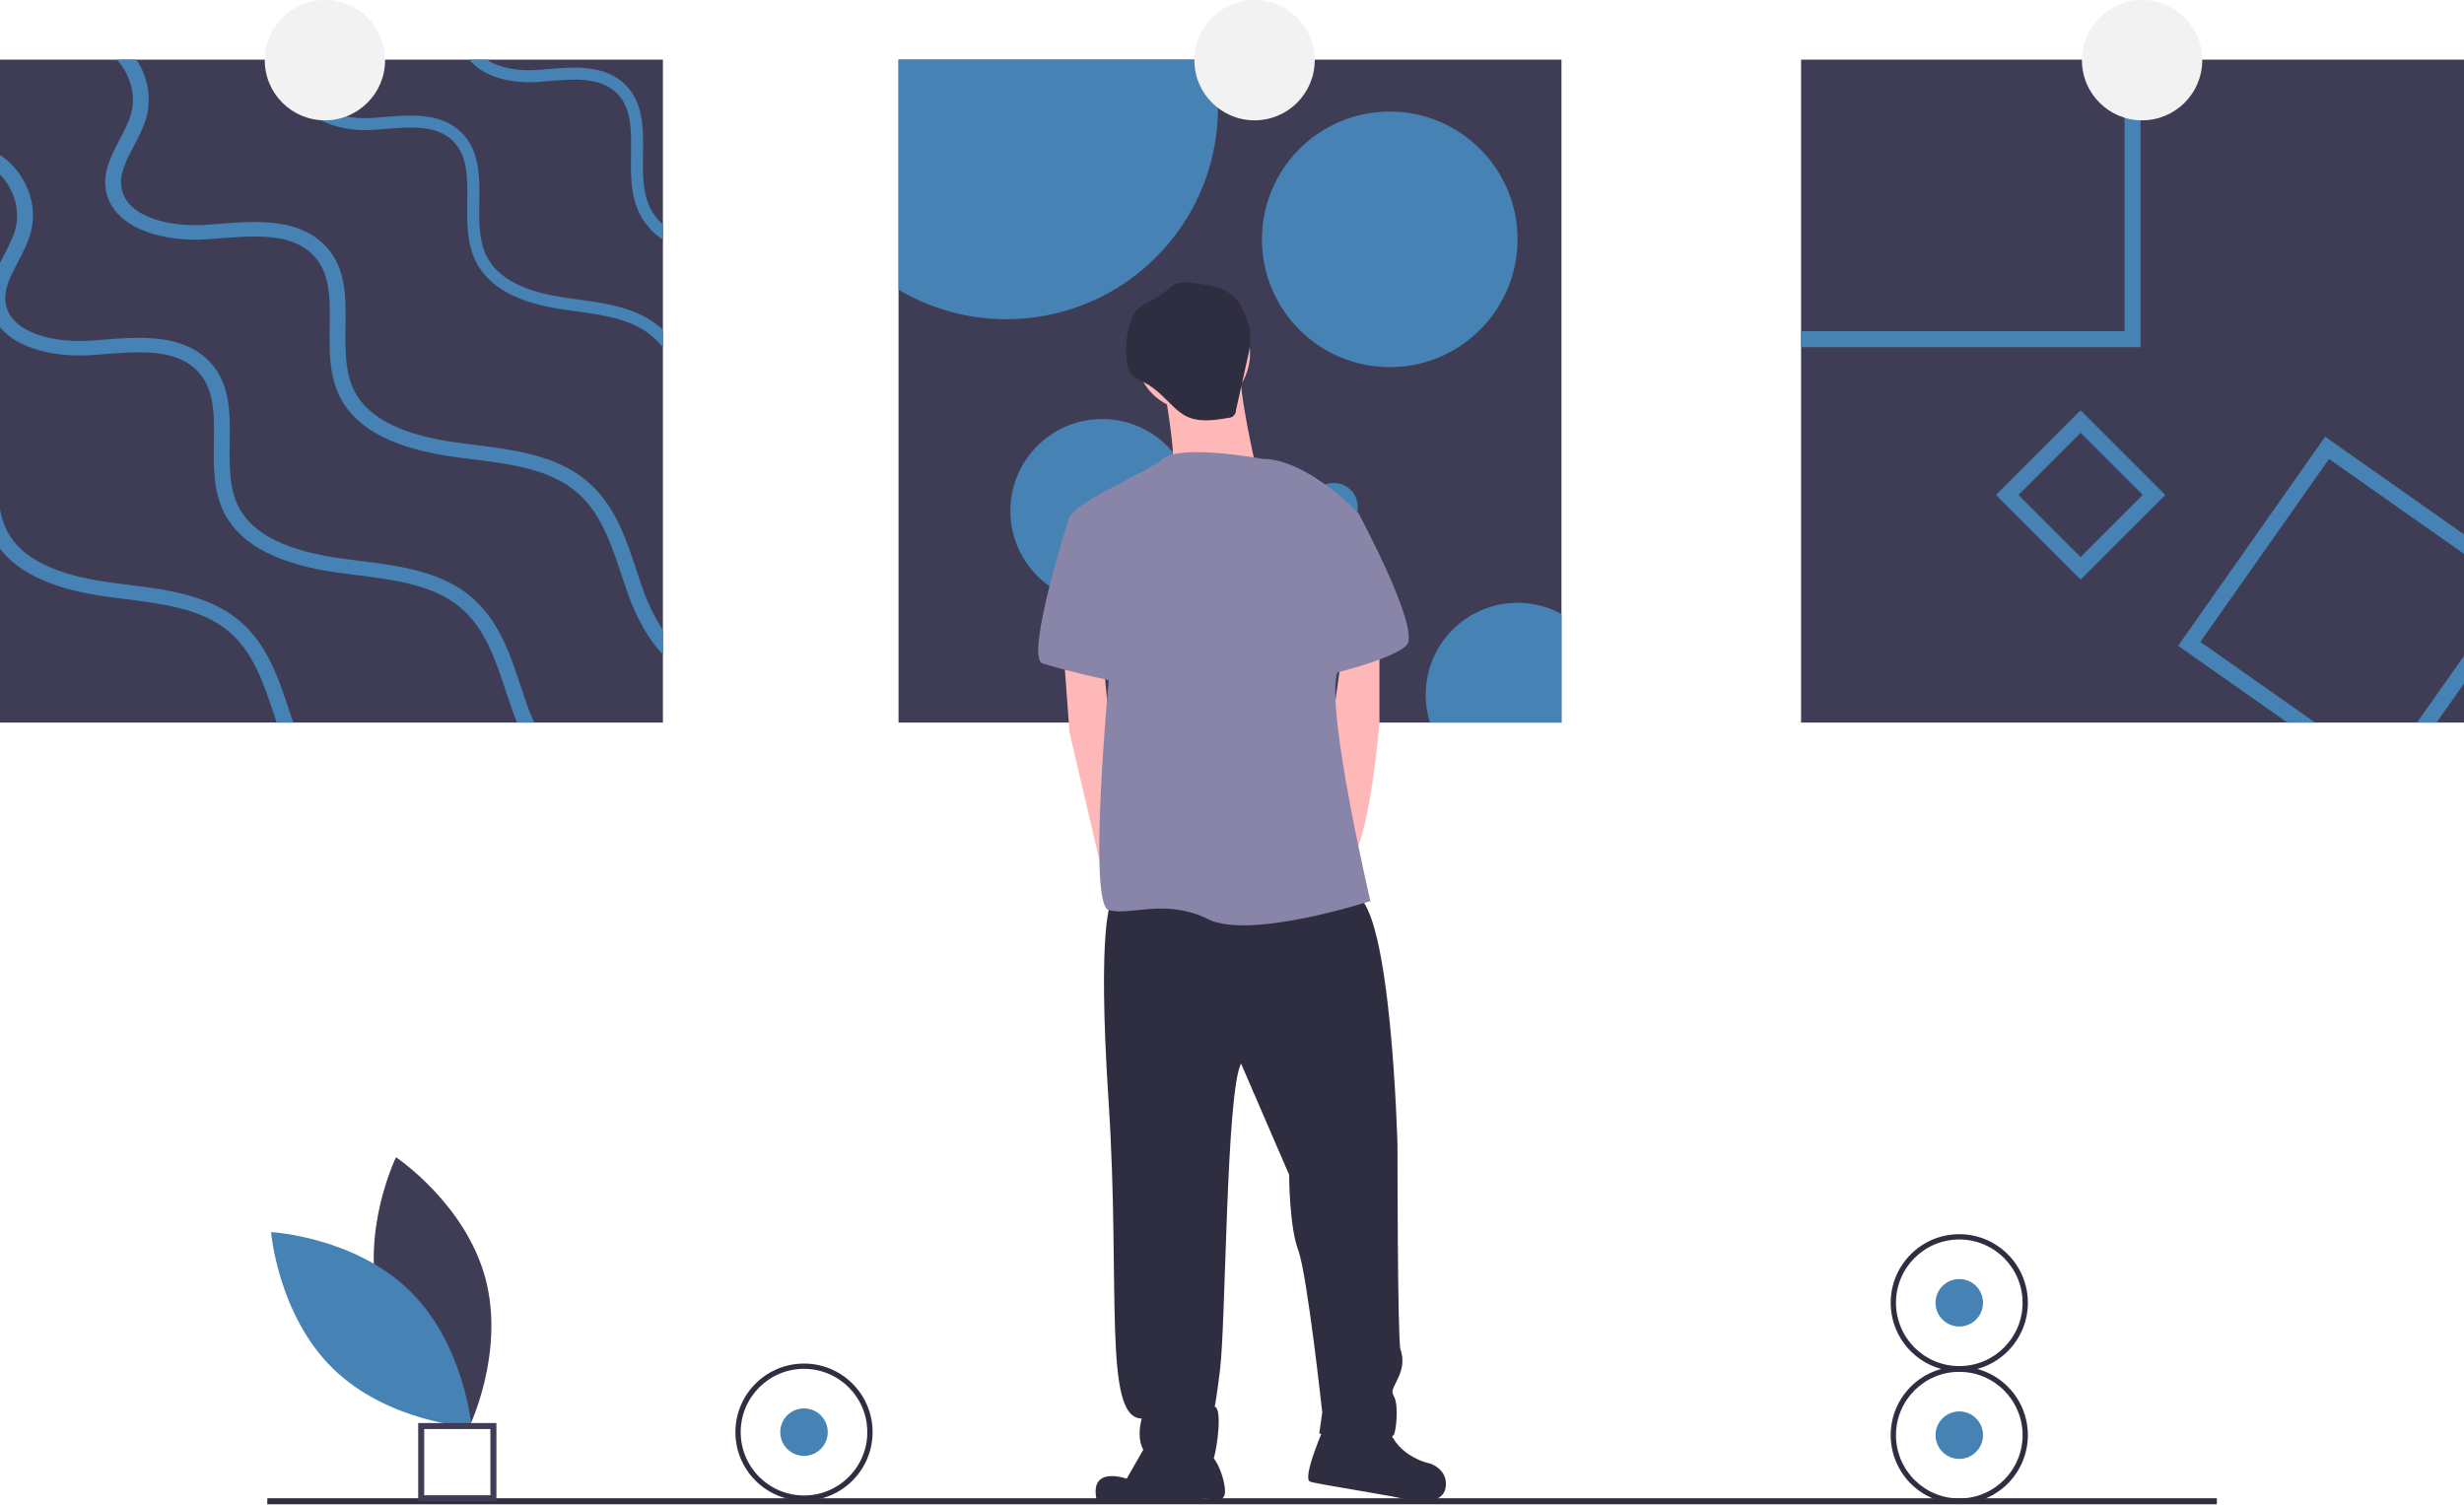
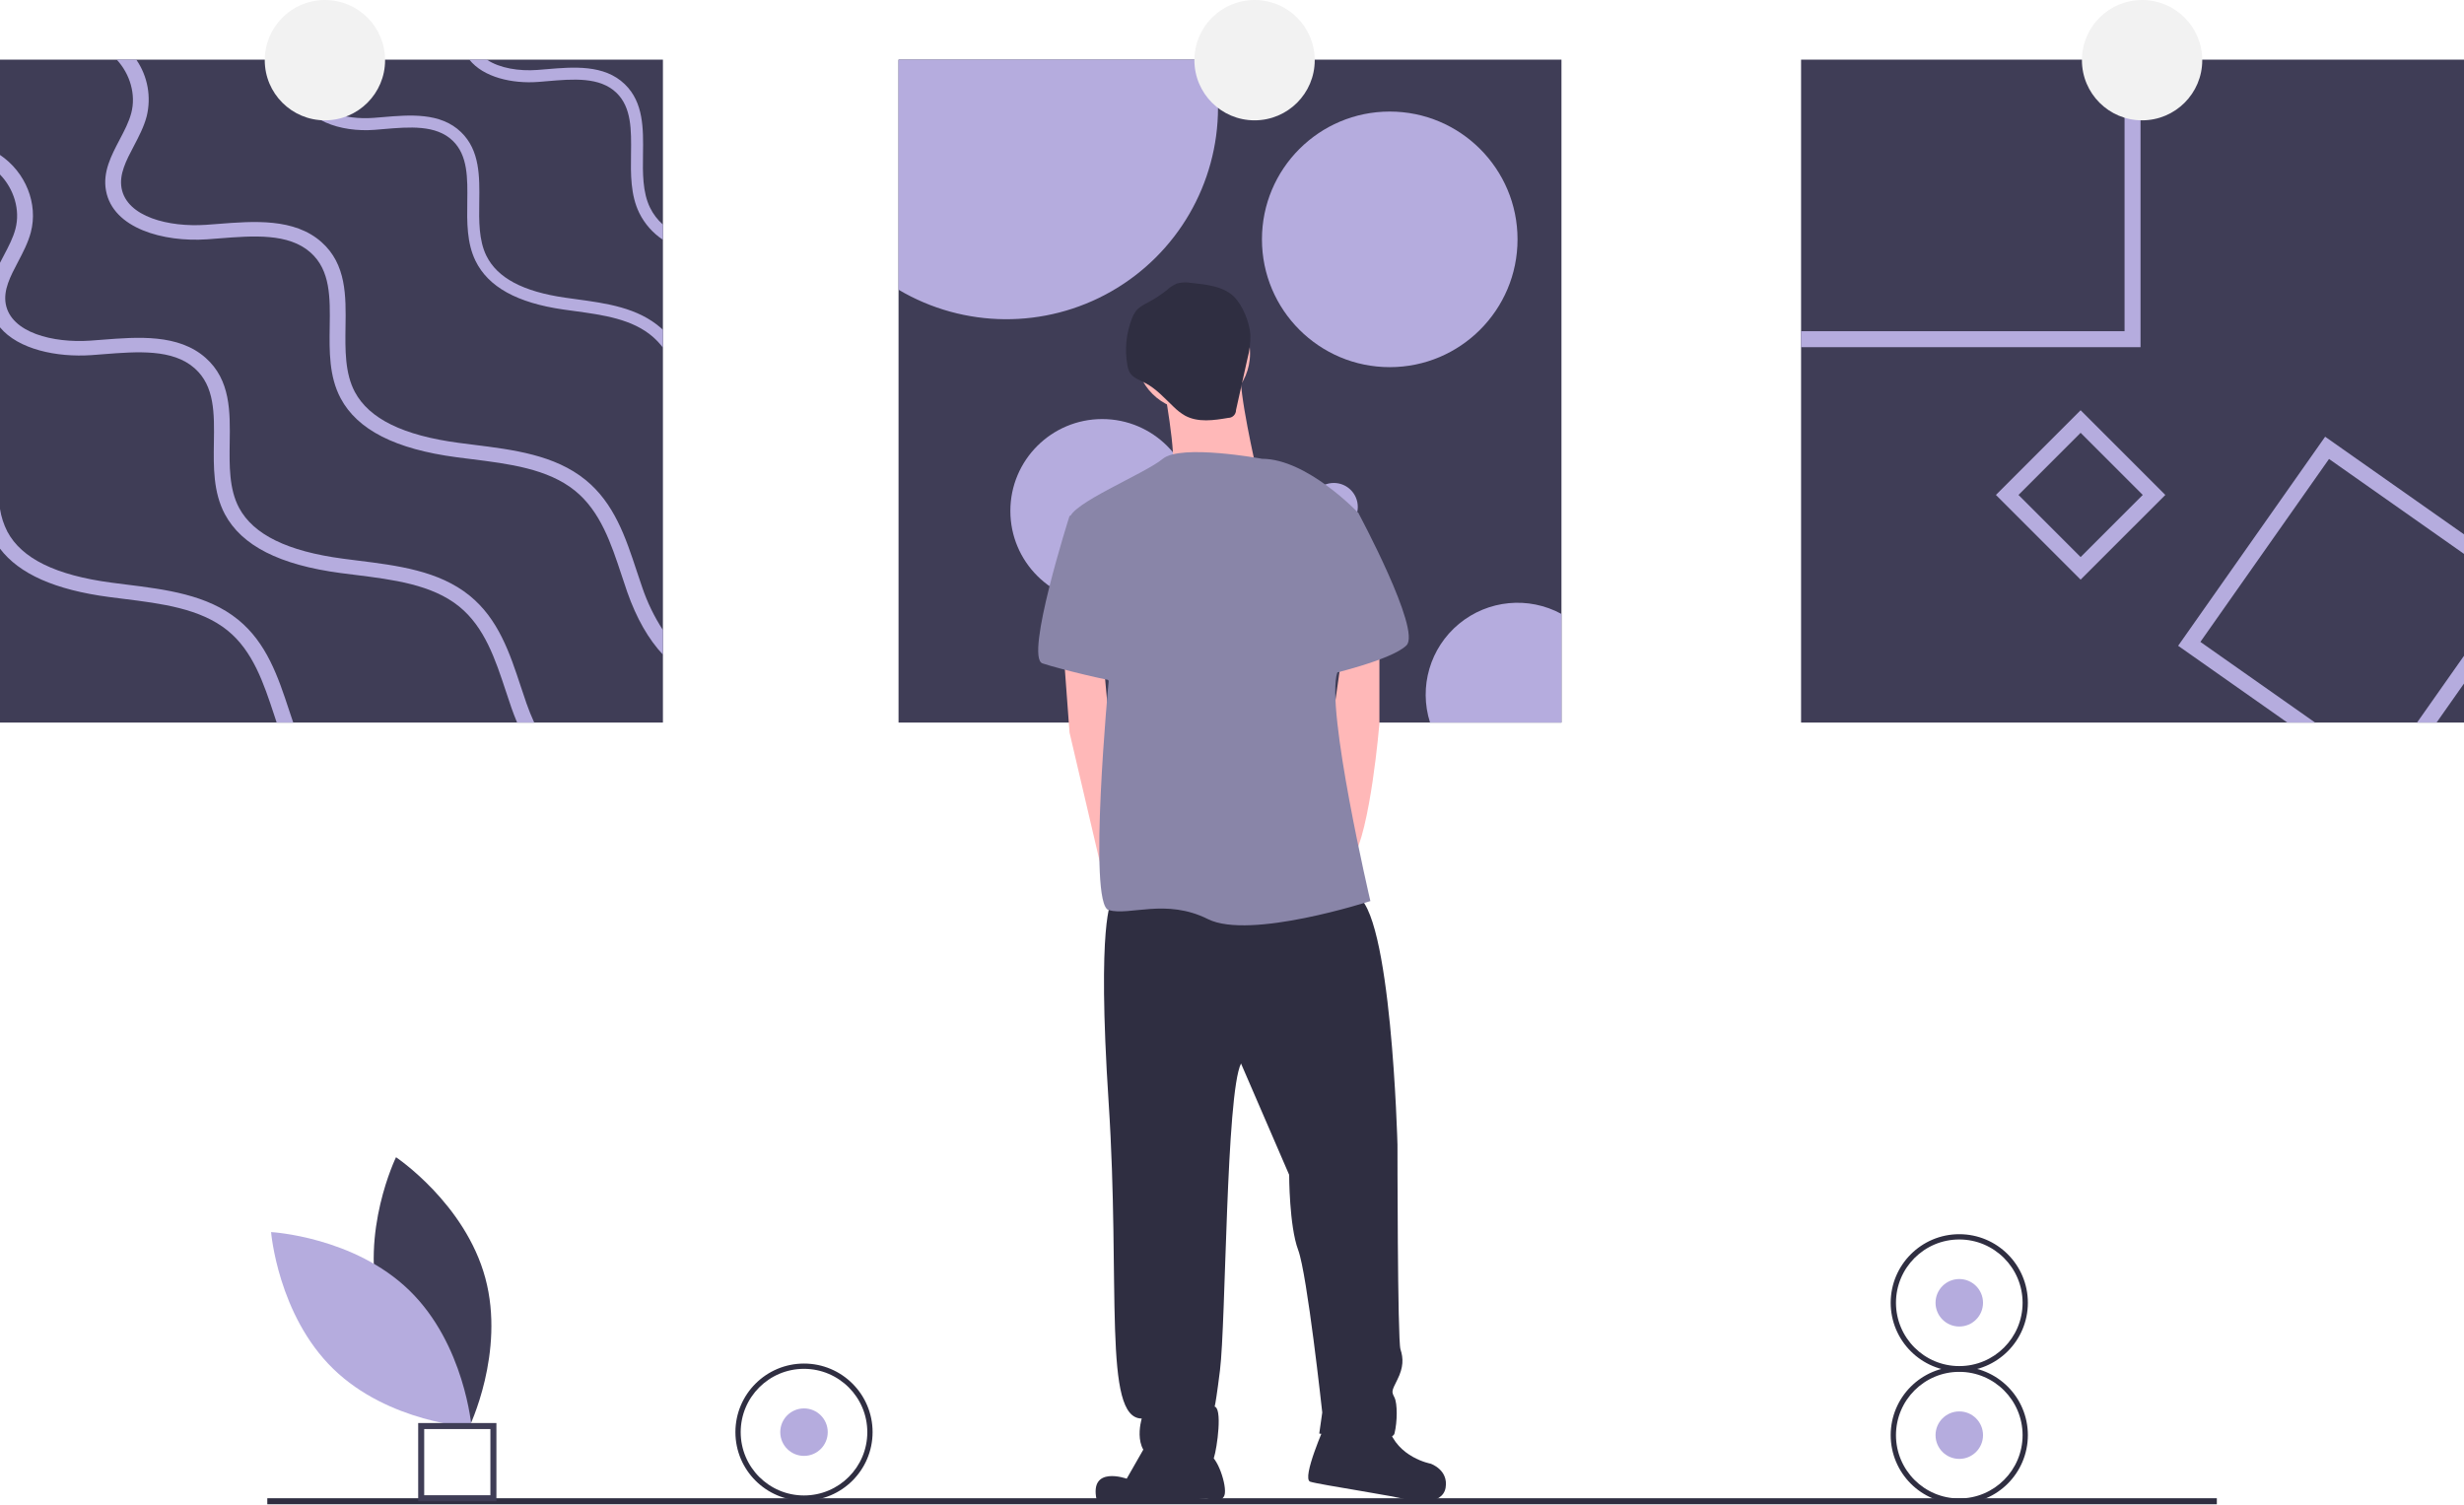
<svg xmlns="http://www.w3.org/2000/svg" data-name="Layer 1" width="1046" height="638.584" viewBox="0 0 1046 638.584">
  <path d="M238.231,685.353c8.565,31.662,37.903,51.271,37.903,51.271s15.451-31.725,6.886-63.387-37.903-51.271-37.903-51.271S229.666,653.692,238.231,685.353Z" transform="translate(-77 -130.7082)" fill="#3f3d56" />
-   <path d="M250.817,678.549c23.503,22.879,26.374,58.049,26.374,58.049s-35.235-1.924-58.738-24.803-26.374-58.049-26.374-58.049S227.314,655.67,250.817,678.549Z" transform="translate(-77 -130.7082)" fill="#4682b4" />
+   <path d="M250.817,678.549c23.503,22.879,26.374,58.049,26.374,58.049s-35.235-1.924-58.738-24.803-26.374-58.049-26.374-58.049S227.314,655.67,250.817,678.549Z" transform="translate(-77 -130.7082)" fill="#b5acde" />
  <rect x="113.474" y="636.029" width="827.604" height="2.554" fill="#2f2e41" />
  <path d="M287.733,768.015H254.526V734.808H287.733Zm-30.652-2.554h28.098V737.363H257.081Z" transform="translate(-77 -130.7082)" fill="#3f3d56" />
  <rect y="25.322" width="281.42" height="281.42" fill="#3f3d56" />
-   <path d="M358.42,226.046V232.505a29.205,29.205,0,0,1-10.036-11.376c-3.747-7.663-3.628-16.495-3.509-25.04.136-10.155.271-19.733-6.171-25.972-7.086-6.849-18.428-5.883-29.396-4.95-1.288.102-2.577.22-3.848.322-11.002.831-23.26-1.95-29.21-9.46H283.674c5.442,3.662,13.766,4.95,21.412,4.374,1.238-.085,2.509-.203,3.781-.305,11.545-.983,24.633-2.102,33.363,6.357,8.036,7.764,7.883,18.92,7.731,29.702-.119,7.951-.22,16.156,3.001,22.734A23.25,23.25,0,0,0,358.42,226.046Z" transform="translate(-77 -130.7082)" fill="#4682b4" />
-   <path d="M358.42,270.717v7.561a32.155,32.155,0,0,0-4.137-4.459c-8.748-7.714-21.31-9.409-33.448-11.07-1.577-.204-3.119-.424-4.662-.644-19.683-2.831-31.889-9.595-37.297-20.632-3.747-7.663-3.628-16.495-3.509-25.04.136-10.155.271-19.733-6.171-25.972-7.086-6.849-18.428-5.883-29.396-4.95-1.288.102-2.577.22-3.848.322-14.139,1.068-30.363-3.831-32.584-17.072-.763-4.543.373-8.714,2.051-12.732h5.561c-1.865,4.035-3.255,7.934-2.594,11.884,1.678,10.104,15.275,13.732,27.193,12.833,1.238-.085,2.509-.203,3.781-.305,11.545-.983,24.633-2.102,33.363,6.357,8.036,7.764,7.883,18.92,7.731,29.702-.119,7.951-.22,16.156,3.001,22.734,4.611,9.426,15.546,15.258,33.448,17.835,1.526.22,3.068.441,4.611.644,12.884,1.746,26.226,3.56,36.144,12.291Q358.038,270.336,358.42,270.717Z" transform="translate(-77 -130.7082)" fill="#4682b4" />
-   <path d="M358.42,398.17v10.443c-6.12-6.51-11.24-15.444-15.156-26.616-.831-2.373-1.628-4.798-2.424-7.222-4.391-13.274-8.934-26.989-19.75-35.754-11.562-9.358-28.125-11.426-44.146-13.427-2.051-.254-4.103-.509-6.137-.78-25.972-3.442-42.06-11.63-49.198-25.023-4.95-9.307-4.798-20.021-4.645-30.38.186-12.308.373-23.938-8.137-31.499-9.341-8.307-24.311-7.137-38.772-6.001-1.712.136-3.408.271-5.069.39-18.665,1.288-40.077-4.645-42.993-20.7-1.441-7.866,2.238-14.834,5.781-21.581,2.034-3.865,3.967-7.544,4.95-11.325,2.068-7.781-.492-16.546-6.171-22.666h8.307a29.869,29.869,0,0,1,4.391,24.124c-1.17,4.425-3.34,8.561-5.442,12.562-3.238,6.137-6.273,11.935-5.205,17.868,2.238,12.24,20.157,16.648,35.873,15.563,1.644-.119,3.323-.254,5.001-.373,15.224-1.204,32.482-2.543,44.01,7.714,10.596,9.409,10.392,22.937,10.189,36.008-.136,9.646-.288,19.598,3.95,27.583,6.086,11.409,20.53,18.496,44.146,21.632,2.0.271,4.035.526,6.069.78,17.021,2.119,34.601,4.306,47.672,14.902,12.257,9.935,17.089,24.497,21.734,38.585.797,2.407,1.594,4.781,2.407,7.137A80.351,80.351,0,0,0,358.42,398.17Z" transform="translate(-77 -130.7082)" fill="#4682b4" />
-   <path d="M77,269.666c7.731,9.358,24.124,12.816,38.822,11.799,1.661-.119,3.357-.254,5.069-.39,14.461-1.136,29.43-2.306,38.772,6.001,8.51,7.561,8.324,19.191,8.137,31.499-.153,10.358-.305,21.073,4.645,30.38,7.137,13.393,23.226,21.581,49.198,25.023,2.034.271,4.086.526,6.137.78,16.021,2,32.584,4.069,44.146,13.427,10.816,8.765,15.359,22.48,19.75,35.754.797,2.424,1.594,4.849,2.424,7.222.763,2.187,1.577,4.272,2.424,6.29h7.256c-1.271-2.763-2.356-5.527-3.289-8.171-.814-2.356-1.611-4.73-2.407-7.137-4.645-14.088-9.477-28.651-21.734-38.585-13.071-10.596-30.651-12.783-47.672-14.902-2.034-.254-4.069-.509-6.069-.78-23.616-3.136-38.059-10.223-44.146-21.632-4.238-7.985-4.086-17.936-3.95-27.583.203-13.071.407-26.599-10.189-36.008-11.528-10.257-28.786-8.917-44.01-7.714-1.678.119-3.357.254-5.001.373-15.715,1.085-33.635-3.323-35.873-15.563-1.068-5.934,1.967-11.731,5.205-17.868,2.102-4.001,4.272-8.137,5.442-12.562,3.187-12.104-2.187-25.514-13.088-32.838v8.307c5.95,6.137,8.663,15.105,6.561,23.073-.983,3.781-2.916,7.459-4.95,11.325-.542,1.034-1.085,2.051-1.611,3.102Z" transform="translate(-77 -130.7082)" fill="#4682b4" />
-   <path d="M201.486,437.45h-7.035c-.373-1.102-.729-2.221-1.102-3.34-4.391-13.274-8.934-26.989-19.75-35.754-11.562-9.358-28.125-11.426-44.146-13.427-2.051-.254-4.103-.509-6.137-.78C100.395,381.115,85.154,374.368,77,363.62V346.751a31.994,31.994,0,0,0,3.136,9.663c6.086,11.409,20.53,18.496,44.146,21.632,2.0.271,4.035.526,6.069.78,17.021,2.119,34.601,4.306,47.672,14.902,12.257,9.935,17.089,24.497,21.734,38.585C200.333,434.042,200.893,435.755,201.486,437.45Z" transform="translate(-77 -130.7082)" fill="#4682b4" />
+   <path d="M358.42,226.046V232.505a29.205,29.205,0,0,1-10.036-11.376c-3.747-7.663-3.628-16.495-3.509-25.04.136-10.155.271-19.733-6.171-25.972-7.086-6.849-18.428-5.883-29.396-4.95-1.288.102-2.577.22-3.848.322-11.002.831-23.26-1.95-29.21-9.46H283.674c5.442,3.662,13.766,4.95,21.412,4.374,1.238-.085,2.509-.203,3.781-.305,11.545-.983,24.633-2.102,33.363,6.357,8.036,7.764,7.883,18.92,7.731,29.702-.119,7.951-.22,16.156,3.001,22.734A23.25,23.25,0,0,0,358.42,226.046Z" transform="translate(-77 -130.7082)" fill="#b5acde" />
+   <path d="M358.42,270.717v7.561a32.155,32.155,0,0,0-4.137-4.459c-8.748-7.714-21.31-9.409-33.448-11.07-1.577-.204-3.119-.424-4.662-.644-19.683-2.831-31.889-9.595-37.297-20.632-3.747-7.663-3.628-16.495-3.509-25.04.136-10.155.271-19.733-6.171-25.972-7.086-6.849-18.428-5.883-29.396-4.95-1.288.102-2.577.22-3.848.322-14.139,1.068-30.363-3.831-32.584-17.072-.763-4.543.373-8.714,2.051-12.732h5.561c-1.865,4.035-3.255,7.934-2.594,11.884,1.678,10.104,15.275,13.732,27.193,12.833,1.238-.085,2.509-.203,3.781-.305,11.545-.983,24.633-2.102,33.363,6.357,8.036,7.764,7.883,18.92,7.731,29.702-.119,7.951-.22,16.156,3.001,22.734,4.611,9.426,15.546,15.258,33.448,17.835,1.526.22,3.068.441,4.611.644,12.884,1.746,26.226,3.56,36.144,12.291Q358.038,270.336,358.42,270.717Z" transform="translate(-77 -130.7082)" fill="#b5acde" />
+   <path d="M358.42,398.17v10.443c-6.12-6.51-11.24-15.444-15.156-26.616-.831-2.373-1.628-4.798-2.424-7.222-4.391-13.274-8.934-26.989-19.75-35.754-11.562-9.358-28.125-11.426-44.146-13.427-2.051-.254-4.103-.509-6.137-.78-25.972-3.442-42.06-11.63-49.198-25.023-4.95-9.307-4.798-20.021-4.645-30.38.186-12.308.373-23.938-8.137-31.499-9.341-8.307-24.311-7.137-38.772-6.001-1.712.136-3.408.271-5.069.39-18.665,1.288-40.077-4.645-42.993-20.7-1.441-7.866,2.238-14.834,5.781-21.581,2.034-3.865,3.967-7.544,4.95-11.325,2.068-7.781-.492-16.546-6.171-22.666h8.307a29.869,29.869,0,0,1,4.391,24.124c-1.17,4.425-3.34,8.561-5.442,12.562-3.238,6.137-6.273,11.935-5.205,17.868,2.238,12.24,20.157,16.648,35.873,15.563,1.644-.119,3.323-.254,5.001-.373,15.224-1.204,32.482-2.543,44.01,7.714,10.596,9.409,10.392,22.937,10.189,36.008-.136,9.646-.288,19.598,3.95,27.583,6.086,11.409,20.53,18.496,44.146,21.632,2.0.271,4.035.526,6.069.78,17.021,2.119,34.601,4.306,47.672,14.902,12.257,9.935,17.089,24.497,21.734,38.585.797,2.407,1.594,4.781,2.407,7.137A80.351,80.351,0,0,0,358.42,398.17Z" transform="translate(-77 -130.7082)" fill="#b5acde" />
+   <path d="M77,269.666c7.731,9.358,24.124,12.816,38.822,11.799,1.661-.119,3.357-.254,5.069-.39,14.461-1.136,29.43-2.306,38.772,6.001,8.51,7.561,8.324,19.191,8.137,31.499-.153,10.358-.305,21.073,4.645,30.38,7.137,13.393,23.226,21.581,49.198,25.023,2.034.271,4.086.526,6.137.78,16.021,2,32.584,4.069,44.146,13.427,10.816,8.765,15.359,22.48,19.75,35.754.797,2.424,1.594,4.849,2.424,7.222.763,2.187,1.577,4.272,2.424,6.29h7.256c-1.271-2.763-2.356-5.527-3.289-8.171-.814-2.356-1.611-4.73-2.407-7.137-4.645-14.088-9.477-28.651-21.734-38.585-13.071-10.596-30.651-12.783-47.672-14.902-2.034-.254-4.069-.509-6.069-.78-23.616-3.136-38.059-10.223-44.146-21.632-4.238-7.985-4.086-17.936-3.95-27.583.203-13.071.407-26.599-10.189-36.008-11.528-10.257-28.786-8.917-44.01-7.714-1.678.119-3.357.254-5.001.373-15.715,1.085-33.635-3.323-35.873-15.563-1.068-5.934,1.967-11.731,5.205-17.868,2.102-4.001,4.272-8.137,5.442-12.562,3.187-12.104-2.187-25.514-13.088-32.838v8.307c5.95,6.137,8.663,15.105,6.561,23.073-.983,3.781-2.916,7.459-4.95,11.325-.542,1.034-1.085,2.051-1.611,3.102Z" transform="translate(-77 -130.7082)" fill="#b5acde" />
+   <path d="M201.486,437.45h-7.035c-.373-1.102-.729-2.221-1.102-3.34-4.391-13.274-8.934-26.989-19.75-35.754-11.562-9.358-28.125-11.426-44.146-13.427-2.051-.254-4.103-.509-6.137-.78C100.395,381.115,85.154,374.368,77,363.62V346.751a31.994,31.994,0,0,0,3.136,9.663c6.086,11.409,20.53,18.496,44.146,21.632,2.0.271,4.035.526,6.069.78,17.021,2.119,34.601,4.306,47.672,14.902,12.257,9.935,17.089,24.497,21.734,38.585C200.333,434.042,200.893,435.755,201.486,437.45Z" transform="translate(-77 -130.7082)" fill="#b5acde" />
  <rect x="381.442" y="25.322" width="281.42" height="281.42" fill="#3f3d56" />
-   <path d="M594.066,176.374a89.858,89.858,0,0,1-135.624,77.323V156.03H591.744A89.308,89.308,0,0,1,594.066,176.374Z" transform="translate(-77 -130.7082)" fill="#4682b4" />
-   <circle cx="589.964" cy="101.61" r="54.25" fill="#4682b4" />
-   <circle cx="467.903" cy="216.891" r="38.992" fill="#4682b4" />
-   <path d="M739.862,391.338v46.112H684.07a38.995,38.995,0,0,1,55.792-46.112Z" transform="translate(-77 -130.7082)" fill="#4682b4" />
-   <circle cx="566.23" cy="215.195" r="10.172" fill="#4682b4" />
+   <path d="M594.066,176.374a89.858,89.858,0,0,1-135.624,77.323V156.03H591.744A89.308,89.308,0,0,1,594.066,176.374Z" transform="translate(-77 -130.7082)" fill="#b5acde" />
+   <circle cx="589.964" cy="101.61" r="54.25" fill="#b5acde" />
+   <circle cx="467.903" cy="216.891" r="38.992" fill="#b5acde" />
+   <path d="M739.862,391.338v46.112H684.07a38.995,38.995,0,0,1,55.792-46.112Z" transform="translate(-77 -130.7082)" fill="#b5acde" />
+   <circle cx="566.23" cy="215.195" r="10.172" fill="#b5acde" />
  <rect x="764.58" y="25.322" width="281.42" height="281.42" fill="#3f3d56" />
-   <path d="M978.9,156.03V271.31H841.58v6.781H985.681V156.03Z" transform="translate(-77 -130.7082)" fill="#4682b4" />
-   <path d="M1111.353,437.45,1123,420.887V409.104l-19.937,28.345Zm-47.299-121.35-62.404,88.749,46.367,32.601h11.782l-48.706-34.245,54.606-77.662L1123,365.84v-8.29Z" transform="translate(-77 -130.7082)" fill="#4682b4" />
-   <path d="M960.251,304.86l-35.957,35.957L960.251,376.775l35.957-35.957Zm-26.379,35.957,26.379-26.379,26.379,26.379-26.379,26.379Z" transform="translate(-77 -130.7082)" fill="#4682b4" />
+   <path d="M978.9,156.03V271.31H841.58v6.781H985.681V156.03Z" transform="translate(-77 -130.7082)" fill="#b5acde" />
+   <path d="M1111.353,437.45,1123,420.887V409.104l-19.937,28.345Zm-47.299-121.35-62.404,88.749,46.367,32.601h11.782l-48.706-34.245,54.606-77.662L1123,365.84v-8.29Z" transform="translate(-77 -130.7082)" fill="#b5acde" />
+   <path d="M960.251,304.86l-35.957,35.957L960.251,376.775l35.957-35.957Zm-26.379,35.957,26.379-26.379,26.379,26.379-26.379,26.379Z" transform="translate(-77 -130.7082)" fill="#b5acde" />
  <circle cx="137.934" cy="25.543" r="25.543" fill="#f2f2f2" />
  <circle cx="532.579" cy="25.543" r="25.543" fill="#f2f2f2" />
  <circle cx="909.343" cy="25.543" r="25.543" fill="#f2f2f2" />
  <circle cx="506.397" cy="150.067" r="24.266" fill="#ffb8b8" />
  <path d="M570.625,292.27s6.386,33.206,3.832,39.592,35.761-2.554,35.761-2.554-7.663-33.206-6.386-40.869S570.625,292.27,570.625,292.27Z" transform="translate(-77 -130.7082)" fill="#ffb8b8" />
  <polygon points="451.479 276.507 454.033 310.99 466.71 365.146 470.636 379.957 477.022 356.968 470.636 304.604 468.467 281.029 451.479 276.507" fill="#ffb8b8" />
  <path d="M662.581,402.106v35.761s-3.832,45.978-11.495,57.473-10.217-45.978-10.217-45.978l6.005-42.147Z" transform="translate(-77 -130.7082)" fill="#ffb8b8" />
  <path d="M548.913,513.22s-6.386,7.663-1.277,85.57S545.082,732.893,561.685,732.893c0,0-5.109,16.603,8.94,17.88s20.435,2.554,21.712-1.277,3.832-21.712,0-21.712c0,0,0,5.109,2.554-15.326s2.554-117.499,8.94-130.271L624.266,629.442s0,21.712,3.832,31.929,10.217,68.967,10.217,68.967l-1.277,8.94s30.652,5.109,31.929,0,1.277-12.772,0-15.326-1.277-2.554,1.277-7.663,2.554-8.94,1.277-12.772-1.277-86.847-1.277-86.847-2.554-100.896-17.88-106.005S548.913,513.22,548.913,513.22Z" transform="translate(-77 -130.7082)" fill="#2f2e41" />
  <path d="M565.516,740.556,555.299,758.436s-15.965-5.747-12.772,8.94c27.459,1.916,46.617-.639,46.617-.639s6.386,2.554,7.663-1.277-3.193-17.242-7.024-17.242S565.516,740.556,565.516,740.556Z" transform="translate(-77 -130.7082)" fill="#2f2e41" />
  <path d="M639.592,735.447s-10.217,22.989-6.386,24.266,38.315,6.386,40.869,7.663,15.326,2.554,16.603-5.109-6.386-10.217-6.386-10.217-14.049-2.554-17.88-15.326S639.592,735.447,639.592,735.447Z" transform="translate(-77 -130.7082)" fill="#2f2e41" />
  <path d="M612.772,325.476s-34.484-6.386-42.147,0S531.033,344.634,531.033,351.02s16.603,68.967,16.603,68.967-8.94,94.51,0,97.065,24.266-5.109,42.147,3.832,68.967-7.663,68.967-7.663-19.157-81.739-14.049-97.065S653.641,348.465,653.641,348.465,631.929,325.476,612.772,325.476Z" transform="translate(-77 -130.7082)" fill="#8985a8" />
  <path d="M539.973,347.188l-8.94,2.554s-19.158,60.027-11.495,62.581,29.375,7.663,31.929,7.663S539.973,347.188,539.973,347.188Z" transform="translate(-77 -130.7082)" fill="#8985a8" />
  <path d="M633.206,340.802l20.435,7.663s26.821,49.81,20.435,56.195-34.484,12.772-34.484,12.772Z" transform="translate(-77 -130.7082)" fill="#8985a8" />
  <path d="M582.66,250.803a13.716,13.716,0,0,0-6.07.268,15.828,15.828,0,0,0-4.314,2.83,50.492,50.492,0,0,1-7.376,4.887c-2.07,1.123-4.294,2.163-5.739,4.023a12.211,12.211,0,0,0-1.62,3.066,36.74,36.74,0,0,0-1.932,19.996,9.191,9.191,0,0,0,.851,2.746c1.327,2.446,4.259,3.409,6.729,4.691,4.689,2.434,8.243,6.533,12.089,10.155a23.634,23.634,0,0,0,4.777,3.681c5.487,2.991,12.193,2.016,18.352.958a3.307,3.307,0,0,0,3.301-3.339l4.862-21.866a35.673,35.673,0,0,0,1.246-9.944c-.339-5.308-3.213-12.661-7.108-16.431C596.168,252.13,588.593,251.431,582.66,250.803Z" transform="translate(-77 -130.7082)" fill="#2f2e41" />
-   <circle cx="341.31" cy="607.969" r="10.079" fill="#4682b4" />
+   <circle cx="341.31" cy="607.969" r="10.079" fill="#b5acde" />
  <path d="M418.31,767.793a29.116,29.116,0,1,1,29.116-29.116A29.149,29.149,0,0,1,418.31,767.793Zm0-55.992a26.876,26.876,0,1,0,26.876,26.876A26.907,26.907,0,0,0,418.31,711.801Z" transform="translate(-77 -130.7082)" fill="#2f2e41" />
-   <circle cx="831.742" cy="609.246" r="10.079" fill="#4682b4" />
+   <circle cx="831.742" cy="609.246" r="10.079" fill="#b5acde" />
  <path d="M908.742,769.07a29.116,29.116,0,1,1,29.116-29.116A29.149,29.149,0,0,1,908.742,769.07Zm0-55.992a26.876,26.876,0,1,0,26.876,26.876A26.907,26.907,0,0,0,908.742,713.078Z" transform="translate(-77 -130.7082)" fill="#2f2e41" />
-   <circle cx="831.742" cy="553.051" r="10.079" fill="#4682b4" />
+   <circle cx="831.742" cy="553.051" r="10.079" fill="#b5acde" />
  <path d="M908.742,712.875a29.116,29.116,0,1,1,29.116-29.116A29.149,29.149,0,0,1,908.742,712.875Zm0-55.992a26.876,26.876,0,1,0,26.876,26.876A26.907,26.907,0,0,0,908.742,656.883Z" transform="translate(-77 -130.7082)" fill="#2f2e41" />
</svg>
